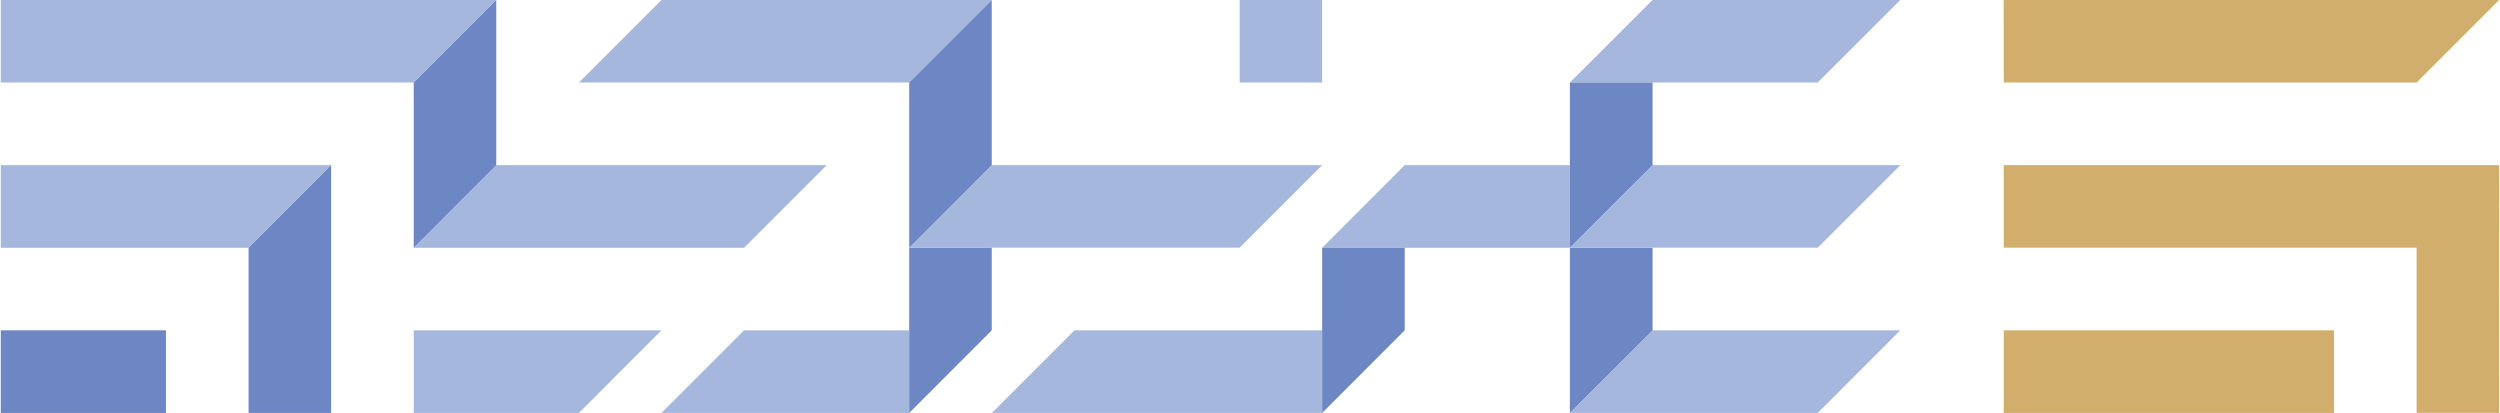
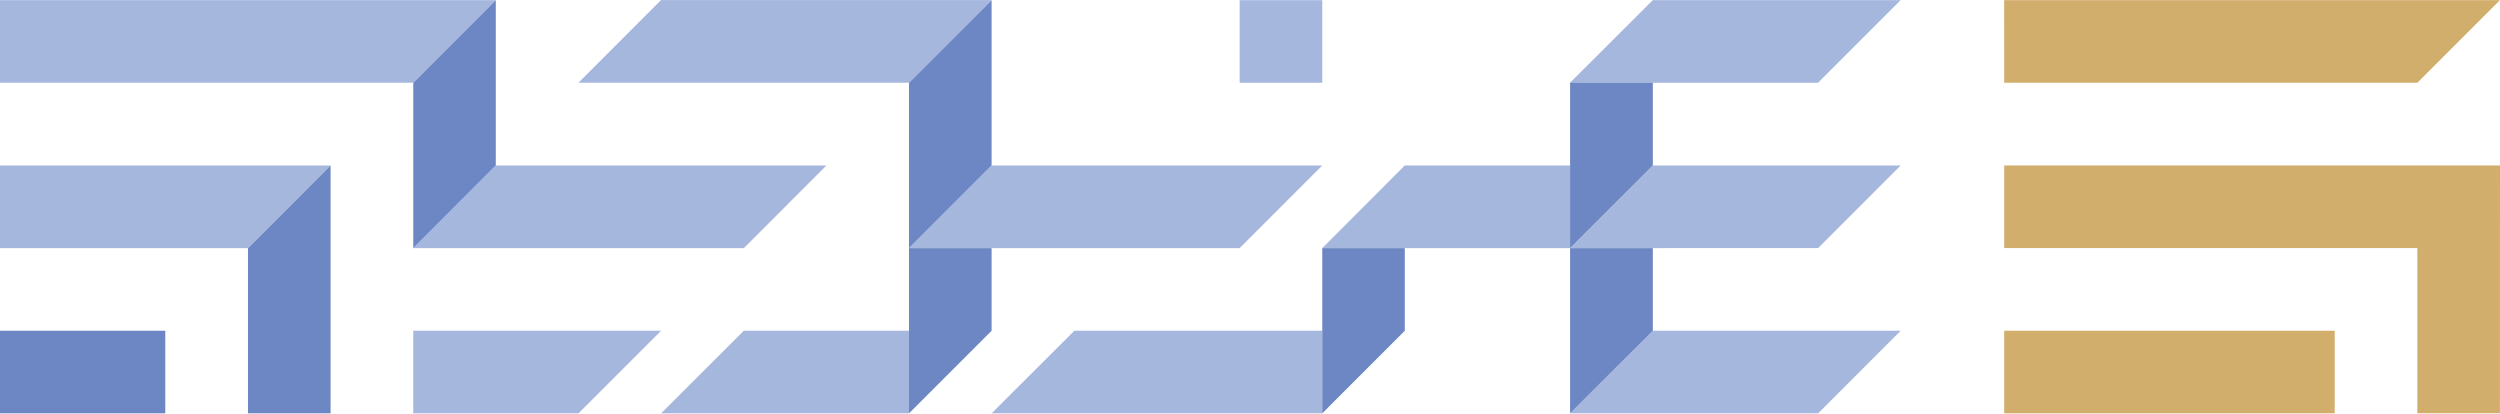
- <svg xmlns="http://www.w3.org/2000/svg" xml:space="preserve" width="2.579in" height="0.426in" version="1.1" style="shape-rendering:geometricPrecision; text-rendering:geometricPrecision; image-rendering:optimizeQuality; fill-rule:evenodd; clip-rule:evenodd" viewBox="0 0 25792 4263">
+ <svg xmlns="http://www.w3.org/2000/svg" xml:space="preserve" width="3.477in" height="0.575in" version="1.1" style="shape-rendering:geometricPrecision; text-rendering:geometricPrecision; image-rendering:optimizeQuality; fill-rule:evenodd; clip-rule:evenodd" viewBox="0 0 34772 5748">
  <defs>
    <style type="text/css">
   
-     .fil0 {fill:none}
    .fil2 {fill:#6C87C3}
    .fil1 {fill:#A6B7DE}
-     .fil3 {fill:#D2AE6D}
+     .fil0 {fill:#D2AE6D}
   
  </style>
  </defs>
  <g id="Layer_x0020_1">
-     <g id="_2282922456048">
-       <rect class="fil0" width="25792" height="4263" />
+     <g id="_1978143796944">
+       <path class="fil0" d="M27876 1150l5746 0 1149 -1149 -6896 0 1 1149zm4597 3449l-4597 0 0 1149 4597 0 0 -1149zm2299 -2299l-6896 0 0 1149 5746 0 0 2298 1149 0 1 -3447z" />
      <g>
-         <path class="fil1" d="M17052 3410l-853 853c853,0 1705,0 2558,0l852 -853c-852,0 -1705,0 -2557,0z" />
-         <polygon class="fil1" points="4263,852 5115,0 0,0 0,852 " />
-         <polygon class="fil1" points="0,1705 0,2558 2558,2558 3410,1705 " />
-         <polygon class="fil1" points="5115,1705 4263,2558 7673,2558 8526,1705 " />
-         <polygon class="fil1" points="4263,3410 4263,4263 5968,4263 6820,3410 " />
-         <polygon class="fil1" points="7673,3410 6820,4263 9378,4263 9378,3410 " />
-         <path class="fil1" d="M5968 852l3410 0 852 -852c-1136,0 -2273,0 -3410,0l-852 852z" />
-         <path class="fil1" d="M10230 1705l-852 852 3411 0 852 -852c-1137,0 -2274,0 -3411,0z" />
-         <polygon class="fil1" points="12789,0 12789,852 13641,852 13641,0 " />
-         <polygon class="fil1" points="14493,1705 13641,2558 16198,2558 16198,1705 " />
-         <path class="fil1" d="M13641 3410c-852,0 -1705,0 -2557,0l-853 853c1137,0 2274,0 3410,0l0 -853 0 0z" />
-         <path class="fil1" d="M18756 852l853 -852c-853,0 -1705,0 -2558,0l-853 852c853,0 1705,0 2558,0z" />
-         <path class="fil1" d="M17052 1705l-853 852c853,0 1705,0 2558,0l852 -852c-852,0 -1705,0 -2557,0z" />
+         <polygon class="fil1" points="17242,1 17242,1150 18391,1150 18391,1 " />
+         <polygon class="fil1" points="26436,2300 25288,3449 21838,3450 22989,2300 " />
+         <polygon class="fil1" points="26436,4599 22989,4599 21838,5748 25288,5748 " />
+         <polygon class="fil1" points="26435,1 25286,1150 21836,1151 22988,1 " />
+         <polygon class="fil1" points="21838,2300 21838,3450 18391,3450 19539,2300 " />
+         <polygon class="fil1" points="18391,2300 17242,3450 12643,3450 13792,2300 " />
+         <polygon class="fil1" points="11495,2300 10346,3450 5748,3450 6896,2300 " />
+         <polygon class="fil1" points="13792,0 12643,1150 8045,1150 9194,0 " />
+         <polygon class="fil1" points="4598,2300 3449,3450 0,3450 0,2300 " />
+         <polygon class="fil1" points="0,1 0,1150 5748,1150 6896,1 " />
+         <polygon class="fil1" points="14943,4599 13792,5748 18391,5748 18391,4599 " />
+         <polygon class="fil1" points="10345,4599 12643,4599 12643,5748 9195,5748 " />
+         <polygon class="fil1" points="5748,4599 9195,4599 8046,5748 5748,5748 " />
      </g>
      <g>
-         <polygon class="fil2" points="3410,1705 2558,2558 2558,4263 3410,4263 " />
-         <polygon class="fil2" points="1705,3410 0,3410 0,4263 1705,4263 " />
-         <polygon class="fil2" points="4263,852 4263,2558 5115,1705 5115,0 " />
-         <polygon class="fil2" points="13641,2558 13641,4263 14493,3410 14493,2558 " />
-         <polygon class="fil2" points="16198,2558 17052,1705 17052,852 16198,852 " />
-         <polygon class="fil2" points="17052,2558 16198,2558 16198,4263 17052,3410 " />
-         <polygon class="fil2" points="10230,1705 10230,0 9378,852 9378,2558 " />
-         <polygon class="fil2" points="10230,2558 9378,2558 9378,4263 10230,3410 " />
+         <polygon class="fil2" points="4598,2300 3449,3450 3449,5748 4598,5748 " />
+         <polygon class="fil2" points="5748,1150 5748,3450 6896,2300 6896,1 " />
+         <polygon class="fil2" points="18391,3450 18391,5748 19539,4599 19539,3450 " />
+         <polygon class="fil2" points="21838,3450 22989,2300 22989,1150 21838,1150 " />
+         <polygon class="fil2" points="22989,3450 21838,3450 21838,5748 22989,4599 " />
+         <polygon class="fil2" points="13792,2300 13792,1 12643,1150 12643,3450 " />
+         <polygon class="fil2" points="13792,3450 12643,3450 12643,5748 13792,4599 " />
+         <polygon class="fil2" points="2299,4599 0,4599 0,5748 2299,5748 " />
      </g>
-       <path class="fil3" d="M20677 852l4262 0 852 -852 -5115 0 1 852zm3410 2558l-3410 0 0 853 3410 0 0 -853zm1705 -1705l-5115 0 0 852 4262 0 0 1705 852 0 1 -2557z" />
    </g>
  </g>
</svg>
